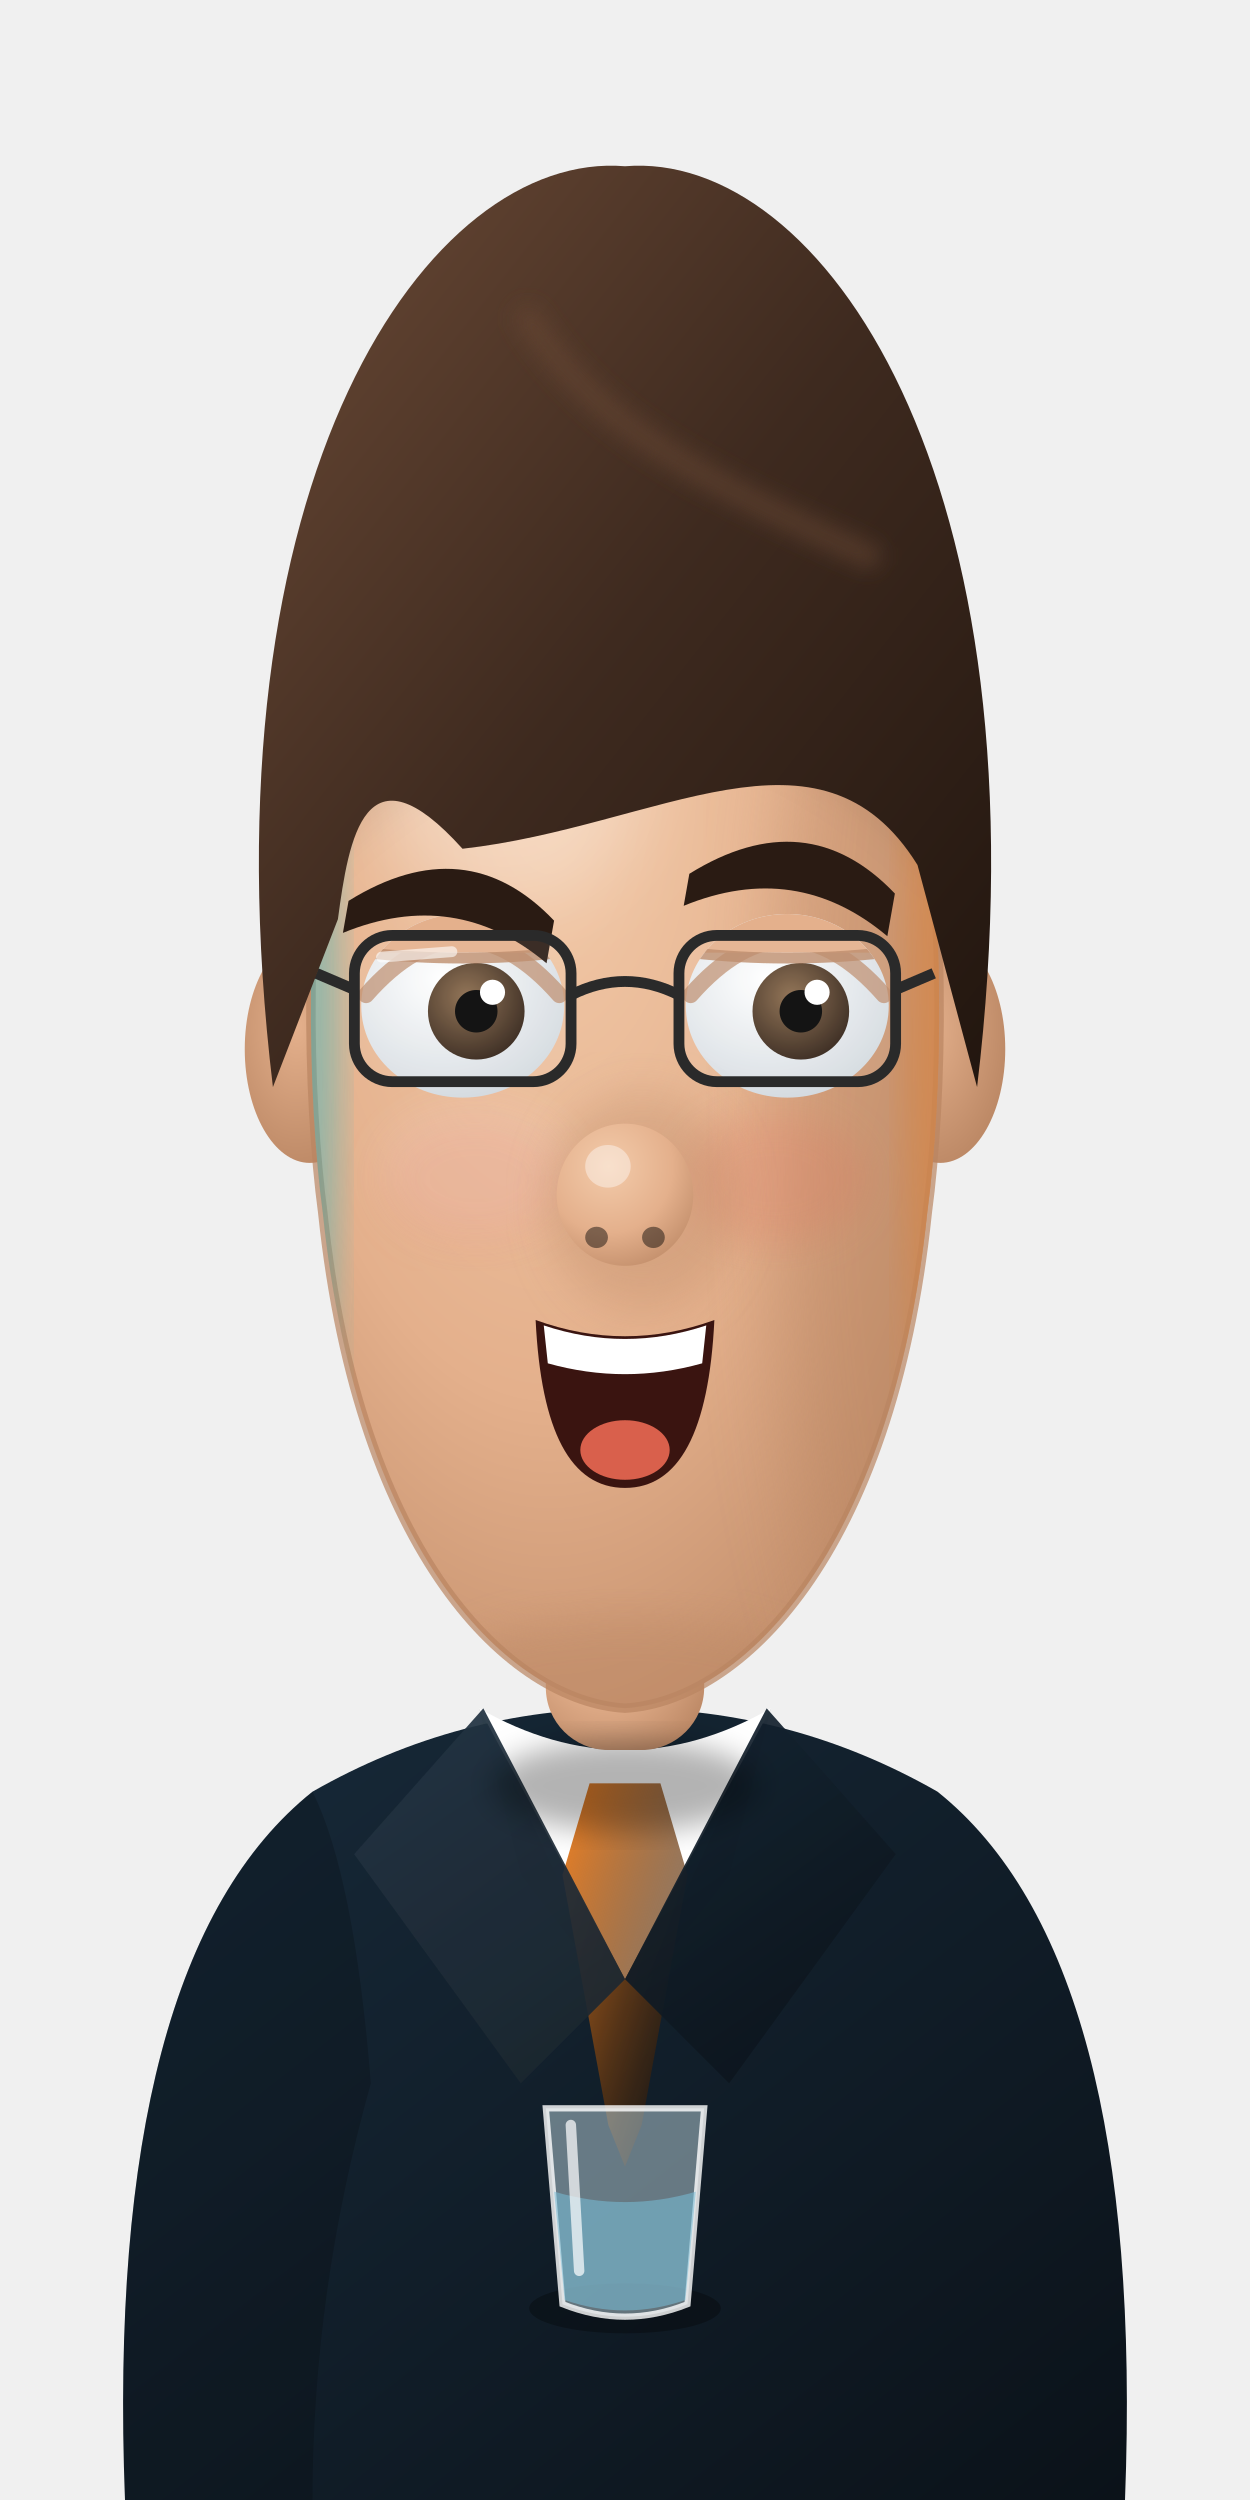
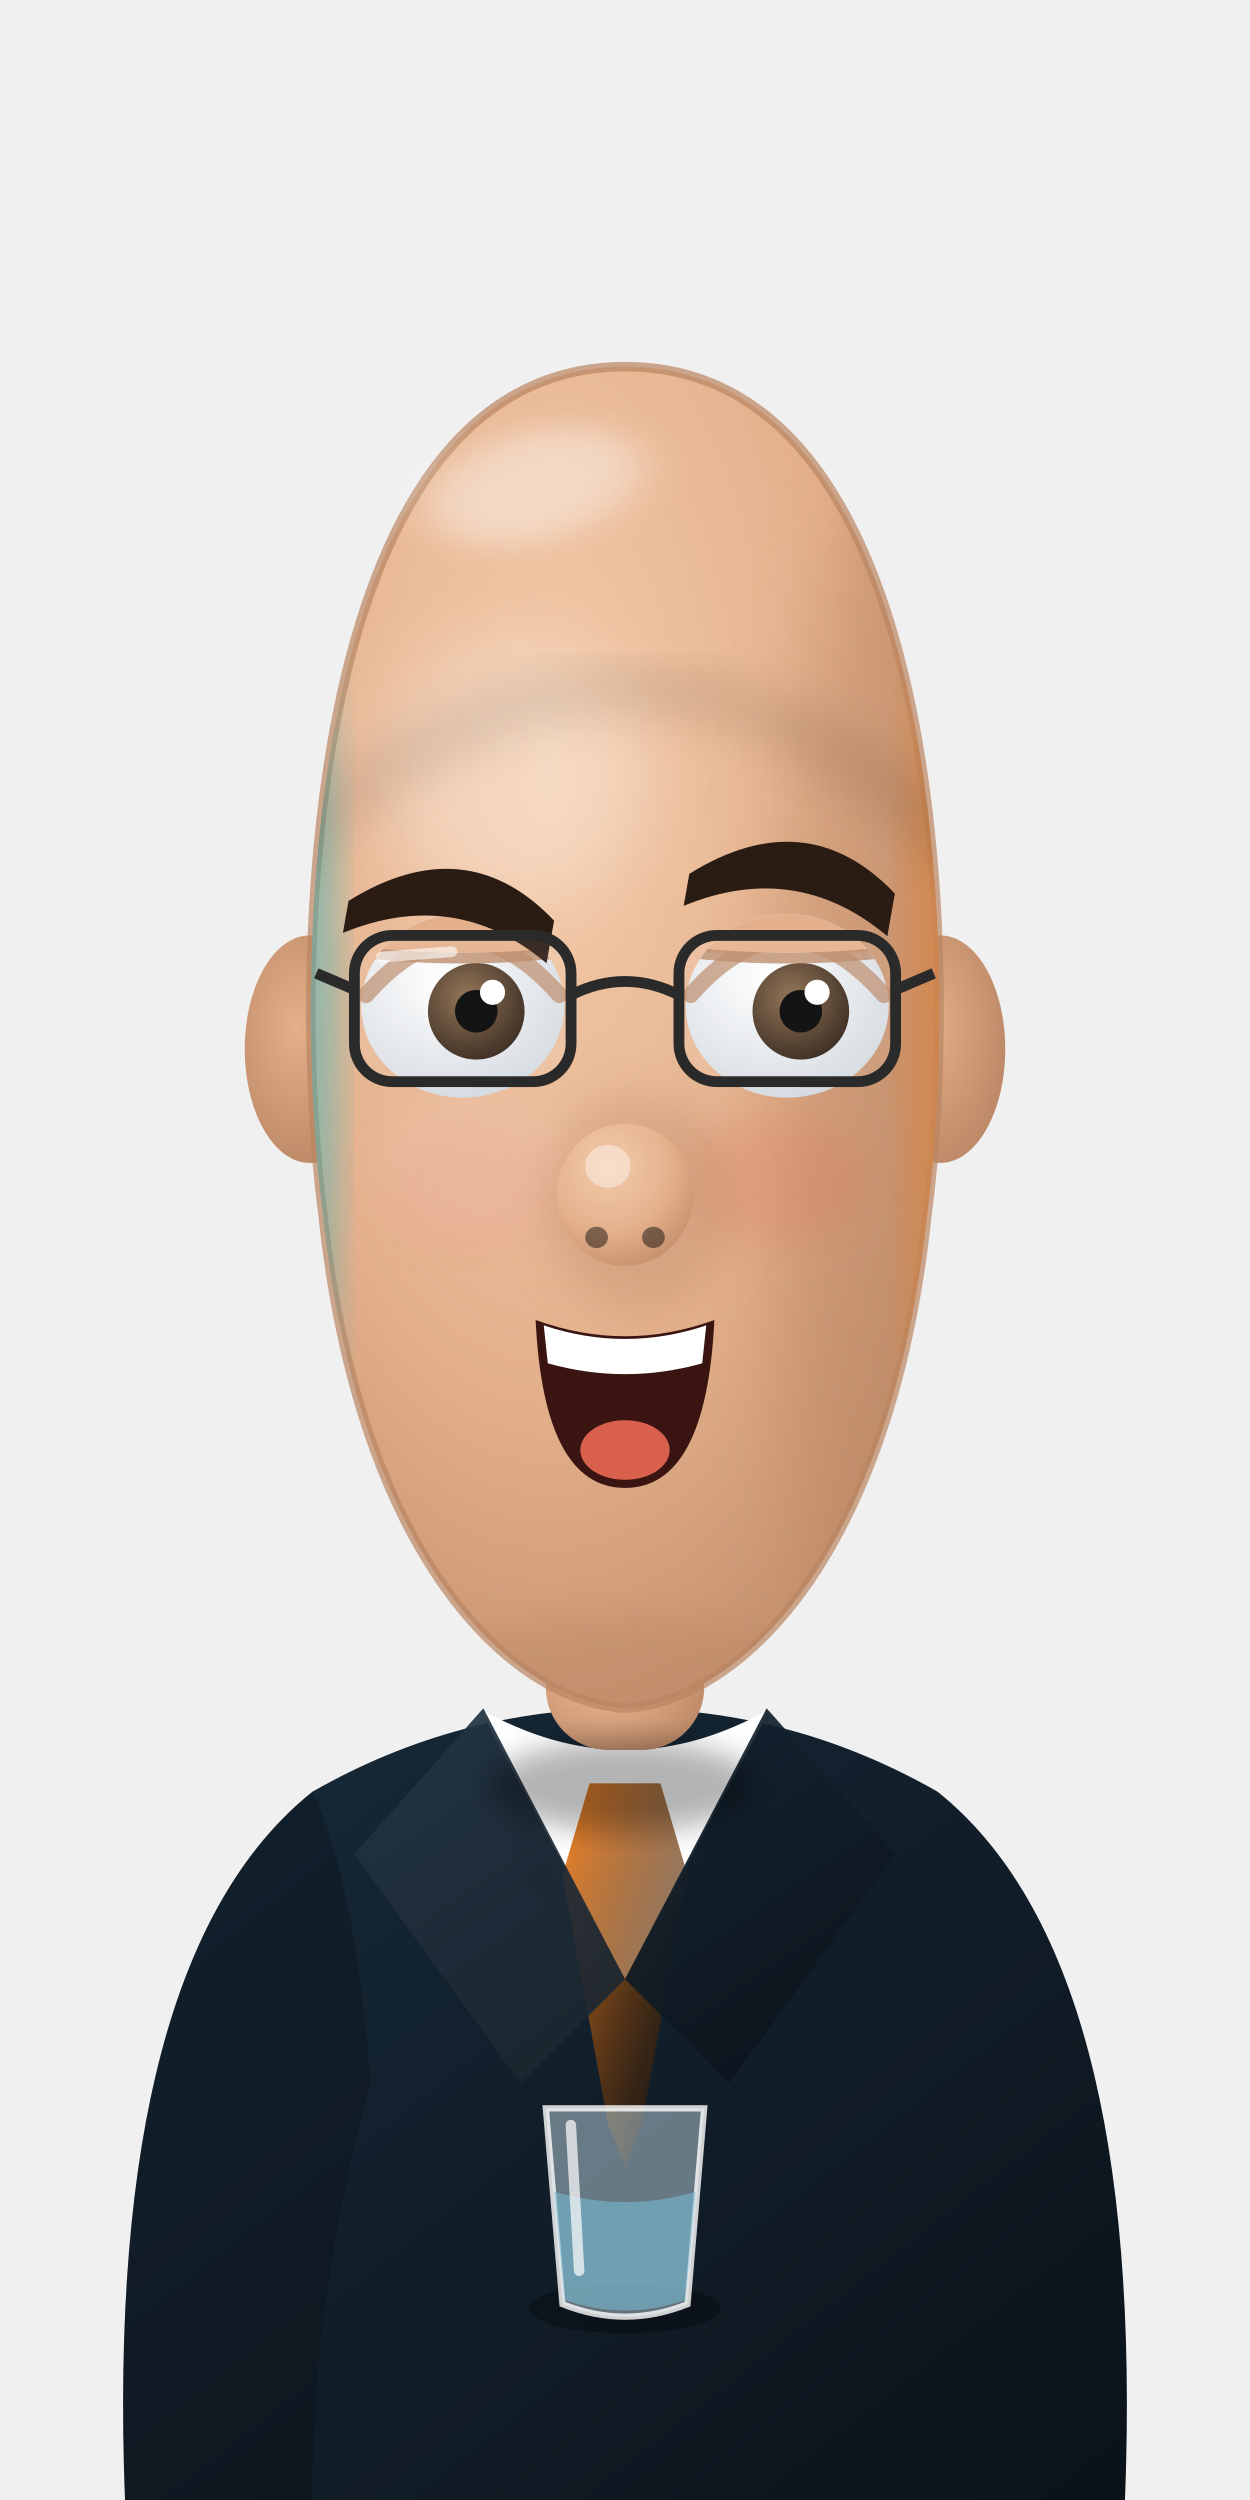
<svg xmlns="http://www.w3.org/2000/svg" width="600" height="1200" viewBox="0 -300 600 1200">
  <defs>
    <radialGradient id="passos_skin" cx="38%" cy="30%" r="85%">
      <stop offset="0" stop-color="#F3CBAA" />
      <stop offset=".55" stop-color="#E4B08C" />
      <stop offset="1" stop-color="#B98562" />
    </radialGradient>
    <radialGradient id="passos_ear" cx="40%" cy="40%" r="70%">
      <stop offset="0" stop-color="#E4B08C" />
      <stop offset="1" stop-color="#B98562" />
    </radialGradient>
    <linearGradient id="passos_hair" x1="0" y1="0" x2="1" y2="1">
      <stop offset="0" stop-color="#6B4A36" />
      <stop offset=".5" stop-color="#3E2A1F" />
      <stop offset="1" stop-color="#22160F" />
    </linearGradient>
    <linearGradient id="passos_suit" x1="0" y1="0" x2="1" y2="1">
      <stop offset="0" stop-color="#172A3A" />
      <stop offset="1" stop-color="#0b1219" />
    </linearGradient>
    <linearGradient id="passos_tie" x1="0" y1="0" x2="1" y2="1">
      <stop offset="0" stop-color="#F58220" />
      <stop offset="1" stop-color="#000" stop-opacity=".45" />
    </linearGradient>
    <radialGradient id="passos_eye" cx="40%" cy="35%" r="75%">
      <stop offset="0" stop-color="#fff" />
      <stop offset="1" stop-color="#cfd6dc" />
    </radialGradient>
    <radialGradient id="passos_iris" cx="40%" cy="35%" r="70%">
      <stop offset="0" stop-color="#8a6a4a" />
      <stop offset="1" stop-color="#2d1d12" />
    </radialGradient>
    <linearGradient id="passos_pap" x1="0" y1="0" x2="1" y2="1">
      <stop offset="0" stop-color="#fff" />
      <stop offset="1" stop-color="#d6d6d6" />
    </linearGradient>
    <linearGradient id="passos_pen" x1="0" y1="0" x2="0" y2="1">
      <stop offset="0" stop-color="#555" />
      <stop offset=".5" stop-color="#111" />
      <stop offset="1" stop-color="#000" />
    </linearGradient>
    <linearGradient id="passos_pasta" x1="0" y1="0" x2="1" y2="1">
      <stop offset="0" stop-color="#7a4a2a" />
      <stop offset="1" stop-color="#3b1d0d" />
    </linearGradient>
    <linearGradient id="passos_mic" x1="0" y1="0" x2="1" y2="0">
      <stop offset="0" stop-color="#999" />
      <stop offset=".5" stop-color="#eee" />
      <stop offset="1" stop-color="#555" />
    </linearGradient>
    <filter id="passos_bl" x="-20%" y="-20%" width="140%" height="140%">
      <feGaussianBlur stdDeviation="14" />
    </filter>
    <filter id="passos_bl2" x="-20%" y="-20%" width="140%" height="140%">
      <feGaussianBlur stdDeviation="7" />
    </filter>
    <filter id="passos_bl3" x="-20%" y="-50%" width="140%" height="200%">
      <feGaussianBlur stdDeviation="4" />
    </filter>
    <clipPath id="passos_hc">
      <path d="M300 56 C422.4 56 422.4 287.8 411.6 368.32 C398.4 495.2 342.24 548.88 300 551.32 C257.76 548.88 201.6 495.2 188.4 368.32 C177.6 287.8 177.6 56 300 56Z" />
    </clipPath>
  </defs>
  <ellipse cx="300" cy="884" rx="230" ry="16" fill="#000" opacity=".25" />
  <path d="M60 900 Q50 640 150 560 Q220 520 300 520 Q380 520 450 560 Q550 640 540 900Z" fill="url(#passos_suit)" />
  <path d="M60 900 Q50 640 150 560 Q170 600 178 700 Q150 800 150 900Z" fill="#000" opacity=".18" />
  <path d="M230 520 L300 650 L370 520 Q300 560 230 520Z" fill="#FFFFFF" />
  <path d="M230 520 L292 654 L250 600Z M370 520 L308 654 L350 600Z" fill="#000" opacity=".12" />
  <path d="M283 556 H317 L330 600 L308 720 L300 740 L292 720 L270 600Z" fill="url(#passos_tie)" />
  <path d="M232 520 L170 590 L250 700 L300 650Z M368 520 L430 590 L350 700 L300 650Z" fill="url(#passos_suit)" opacity=".92" />
  <path d="M232 520 L170 590 L250 700 L300 650Z" fill="#fff" opacity=".05" />
  <rect x="262" y="420" width="76" height="120" rx="30" fill="url(#passos_skin)" />
  <ellipse cx="300" cy="557.12" rx="64" ry="22" fill="#000" opacity=".3" filter="url(#passos_bl2)" />
  <g transform="translate(300 500) scale(1.3) translate(-300 -536)">
    <ellipse cx="183.6" cy="308" rx="24" ry="42" fill="url(#passos_ear)" />
    <ellipse cx="416.4" cy="308" rx="24" ry="42" fill="url(#passos_ear)" />
    <path d="M300 56 C422.4 56 422.4 287.8 411.6 368.32 C398.4 495.2 342.24 548.88 300 551.32 C257.76 548.88 201.6 495.2 188.4 368.32 C177.6 287.8 177.6 56 300 56Z" fill="url(#passos_skin)" stroke="#B98562" stroke-width="3.5" stroke-opacity=".7" />
    <g clip-path="url(#passos_hc)">
      <ellipse cx="420" cy="300" rx="16" ry="195.2" fill="#F58220" opacity=".6" filter="url(#passos_bl2)" />
      <ellipse cx="180" cy="300" rx="14" ry="170.8" fill="#22BBCB" opacity=".45" filter="url(#passos_bl2)" />
      <ellipse cx="414" cy="330" rx="60" ry="244" fill="#B98562" opacity=".45" filter="url(#passos_bl)" />
      <ellipse cx="258" cy="207.28" rx="50.4" ry="48.8" fill="#fff" opacity=".28" filter="url(#passos_bl)" />
      <ellipse cx="244.8" cy="352" rx="34" ry="24" fill="#fff" opacity=".18" filter="url(#passos_bl2)" />
      <ellipse cx="355.2" cy="356" rx="34" ry="24" fill="#E0735F" opacity=".22" filter="url(#passos_bl2)" />
      <ellipse cx="244.8" cy="356" rx="34" ry="24" fill="#E0735F" opacity=".18" filter="url(#passos_bl2)" />
      <ellipse cx="300" cy="544" rx="72" ry="26" fill="#B98562" opacity=".4" filter="url(#passos_bl2)" />
      <path d="M170 240 Q300 110 430 240" fill="none" stroke="#000" stroke-width="22" opacity=".08" filter="url(#passos_bl2)" />
    </g>
    <g id="olhos">
      <ellipse cx="240.08" cy="292" rx="37.467" ry="33.899" fill="url(#passos_eye)" />
      <ellipse cx="359.92" cy="292" rx="37.467" ry="33.899" fill="url(#passos_eye)" />
      <circle cx="245.08" cy="294" r="17.842" fill="url(#passos_iris)" />
      <circle cx="364.92" cy="294" r="17.842" fill="url(#passos_iris)" />
      <circle cx="245.08" cy="294" r="7.85" fill="#000" />
      <circle cx="364.92" cy="294" r="7.85" fill="#000" />
      <circle cx="251.08" cy="287" r="4.639" fill="#fff" />
      <circle cx="370.92" cy="287" r="4.639" fill="#fff" />
      <path d="M204.397 288 Q240.08 247.396 275.763 288" fill="none" stroke="#B98562" stroke-width="6" stroke-linecap="round" opacity=".7" />
      <path d="M324.237 288 Q359.92 247.396 395.603 288" fill="none" stroke="#B98562" stroke-width="6" stroke-linecap="round" opacity=".7" />
    </g>
    <g>
      <clipPath id="passos_lc-1">
        <ellipse cx="240.08" cy="292" rx="37.467" ry="33.899" />
      </clipPath>
      <rect clip-path="url(#passos_lc-1)" x="200.828" y="256.317" width="78.503" height="16.057" fill="#E4B08C" />
      <path d="M204.397 272.374 Q240.08 276.374 275.763 272.374" fill="none" stroke="#B98562" stroke-width="4" opacity=".8" clip-path="url(#passos_lc-1)" />
    </g>
    <g>
      <clipPath id="passos_lc1">
        <ellipse cx="359.92" cy="292" rx="37.467" ry="33.899" />
      </clipPath>
      <rect clip-path="url(#passos_lc1)" x="320.668" y="256.317" width="78.503" height="16.057" fill="#E4B08C" />
      <path d="M324.237 272.374 Q359.92 276.374 395.603 272.374" fill="none" stroke="#B98562" stroke-width="4" opacity=".8" clip-path="url(#passos_lc1)" />
    </g>
    <g id="sobrancelhas">
      <g transform="translate(237.084 250) rotate(10)">
        <path d="M-38 10 Q0 -24 38 4 L38 20 Q0 -2 -38 22Z" fill="#2A1B13" />
      </g>
      <g transform="translate(362.916 240) rotate(10)">
        <path d="M-38 10 Q0 -24 38 4 L38 20 Q0 -2 -38 22Z" fill="#2A1B13" />
      </g>
    </g>
    <g id="nariz" transform="translate(300 346) scale(1.05 1.3125)">
      <ellipse cx="6" cy="14" rx="34" ry="30" fill="#B98562" opacity=".35" filter="url(#passos_bl2)" />
      <ellipse cx="0" cy="12" rx="24" ry="20" fill="url(#passos_skin)" />
      <ellipse cx="-6" cy="4" rx="8" ry="6" fill="#fff" opacity=".4" />
      <ellipse cx="-10" cy="24" rx="4" ry="3" fill="#000" opacity=".45" />
      <ellipse cx="10" cy="24" rx="4" ry="3" fill="#000" opacity=".45" />
    </g>
    <g id="boca" transform="translate(300 412) scale(0.75 1) translate(-300 -400)">
      <path d="M256 396 Q300 408 344 396 Q340 458 300 458 Q260 458 256 396Z" fill="#3a1410" />
      <path d="M260 398 Q300 408 340 398 L338 412 Q300 420 262 412Z" fill="#fff" />
      <ellipse cx="300" cy="444" rx="22" ry="11" fill="#D9604C" />
    </g>
    <g fill="rgba(255,255,255,.08)" stroke="#2a2a2a" stroke-width="4">
      <rect x="200.08" y="266" width="80" height="54" rx="14" />
      <rect x="319.92" y="266" width="80" height="54" rx="14" />
      <path d="M280.08 288 Q300 278 319.92 288" fill="none" />
      <path d="M200.08 286 L186 280M399.92 286 L414 280" fill="none" />
    </g>
    <path d="M210.08 274 L236.08 272" stroke="#fff" stroke-width="4" opacity=".6" stroke-linecap="round" />
    <g id="cabelo">
-       <path d="M170 322 C142.8 96 228 -24 300 -18 C372 -24 457.2 96 430 322 L408 240 C372 182 312 226 240 234 C204 194 198 230 194 260Z" fill="url(#passos_hair)" />
-       <path d="M264 38 C288 76 324 96 390 126" fill="none" stroke="#6B4A36" stroke-width="9" stroke-linecap="round" opacity=".55" filter="url(#passos_bl3)" />
+       <ellipse cx="266.4" cy="100" rx="40.8" ry="20" fill="#fff" opacity=".4" filter="url(#passos_bl2)" transform="rotate(-14 266.4 100)" />
    </g>
  </g>
  <g transform="translate(300 700)">
    <g>
      <ellipse cx="0" cy="108" rx="46" ry="12" fill="rgba(0,0,0,.3)" />
      <path d="M-38 12 L-30 106 Q0 118 30 106 L38 12Z" fill="rgba(210,235,245,.45)" stroke="rgba(255,255,255,.8)" stroke-width="3" />
      <path d="M-34 52 L-29 104 Q0 114 29 104 L34 52Q0 62 -34 52Z" fill="rgba(120,190,215,.55)" />
      <path d="M-26 20 L-22 90" stroke="#fff" stroke-width="5" opacity=".7" stroke-linecap="round" />
    </g>
  </g>
</svg>
